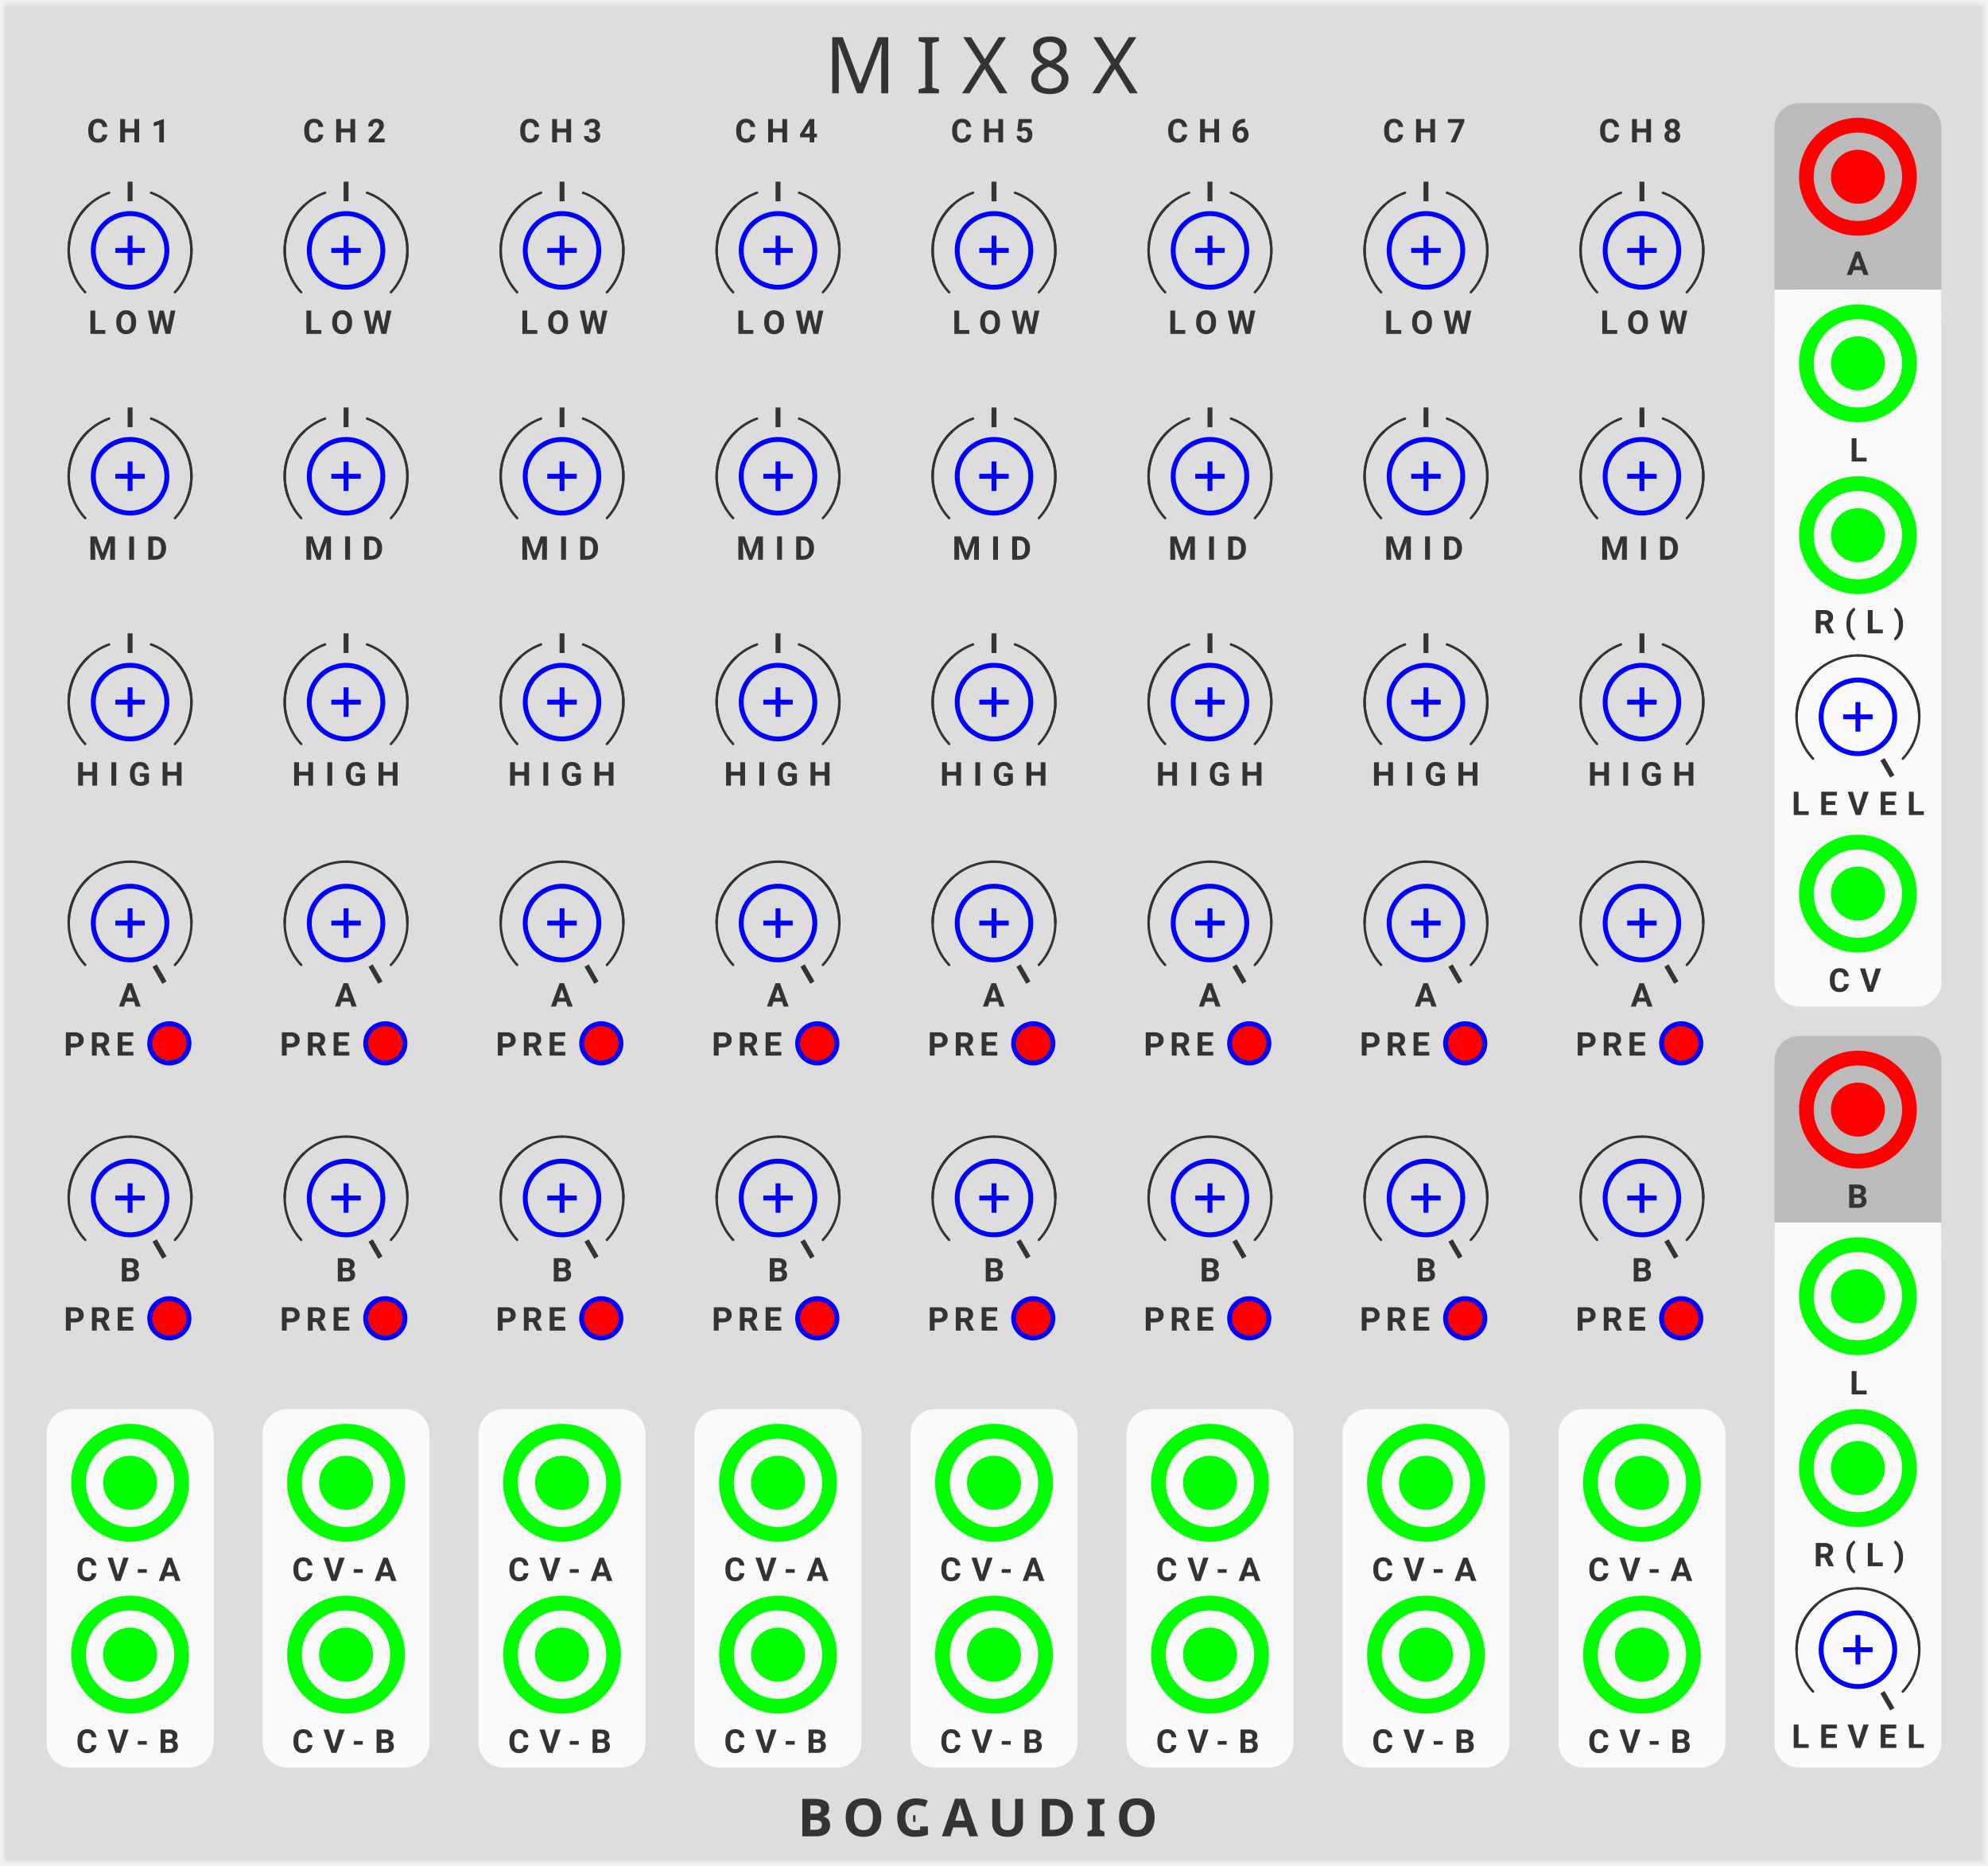
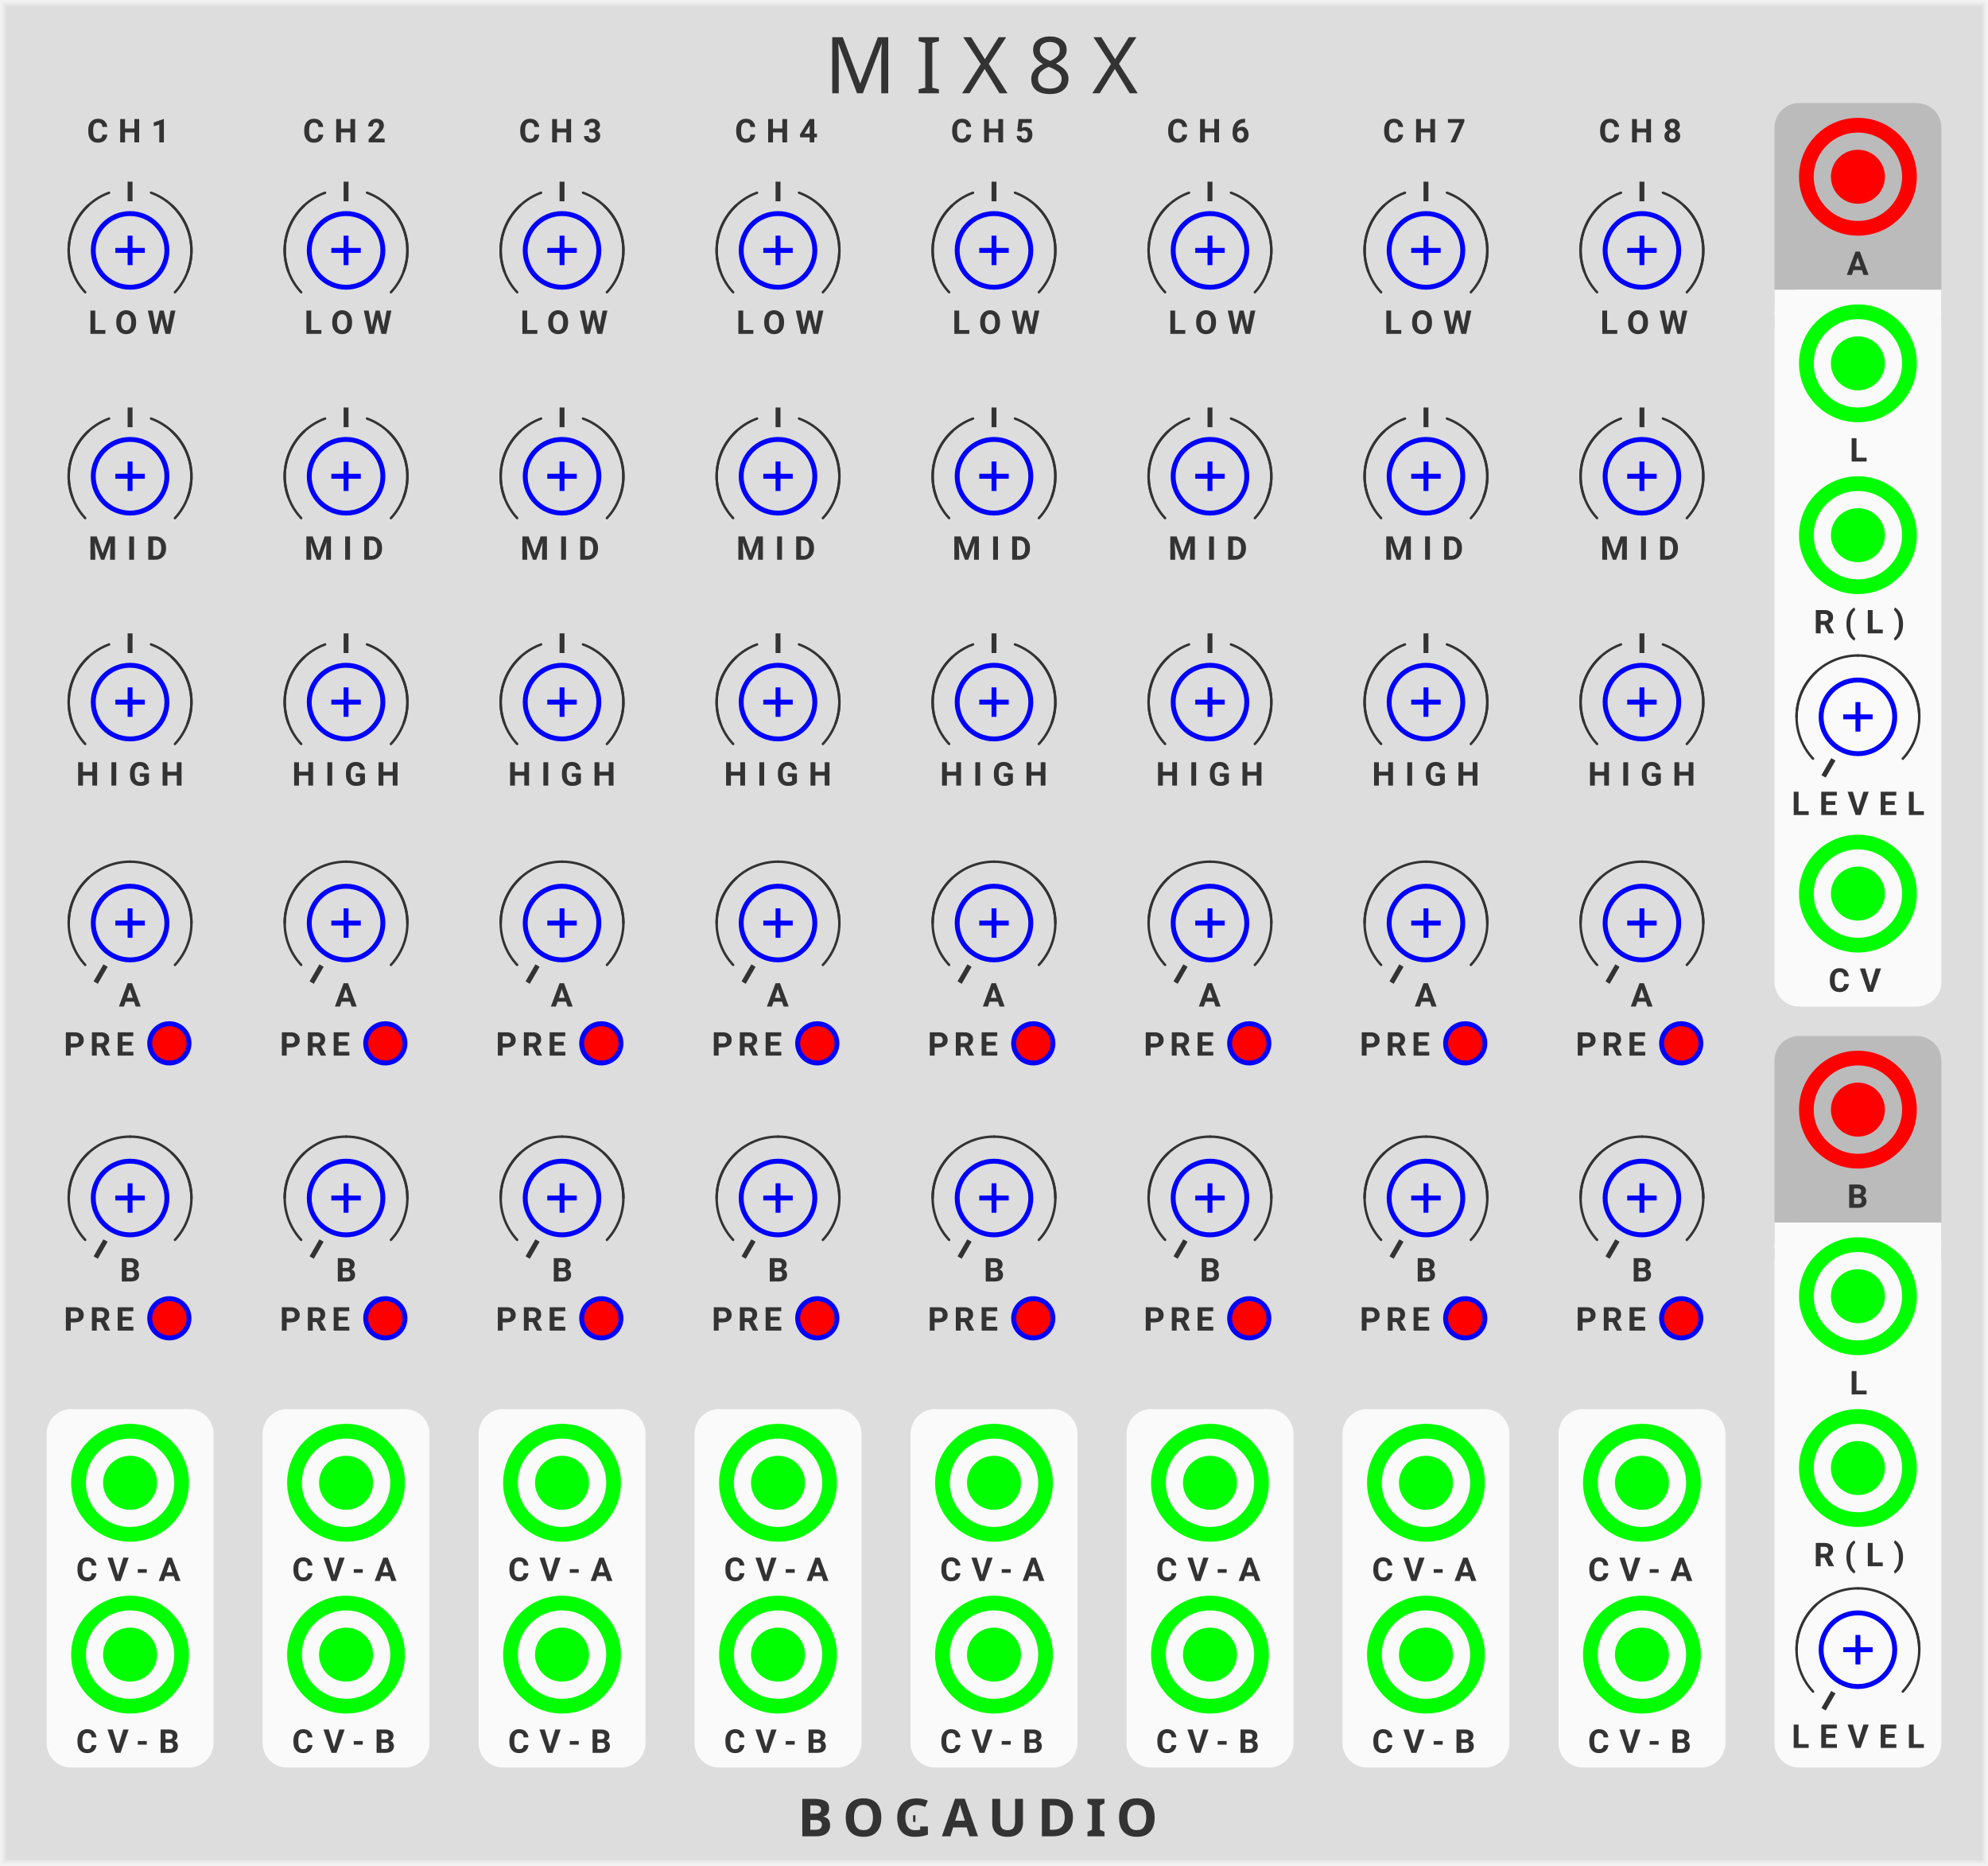
<svg xmlns="http://www.w3.org/2000/svg" xmlns:xlink="http://www.w3.org/1999/xlink" version="1.1" width="405" height="380" viewBox="0 0 405 380">
  <style>
    text {
      fill: #333;
      font-family: 'Roboto', sans-serif;
      font-weight: bold;
    }
    text.title {
      font-family: 'Comfortaa', sans-serif;
      font-weight: normal;
    }
    text.brand {
      font-family: 'Audiowide', sans-serif;
      font-weight: bold;
    }
  </style>
  <defs>
    <symbol id="knob-smallest" viewBox="0 0 16px 16px">
      <g transform="translate(8 8)">
        <polyline points="-3,0 3,0" stroke-width="1" stroke="#00f" />
        <polyline points="0,-3 0,3" stroke-width="1" stroke="#00f" />
        <circle r="7.5" stroke-width="1" stroke="#00f" fill="none" />
      </g>
    </symbol>
    <symbol id="knobguide-centertick" viewBox="0 0 40px 40px">
      <g transform="translate(20 20)">
        <g transform="rotate(-90) translate(10 0)">
          <polyline points="0,0 4,0" stroke-width="1" stroke="#333" />
        </g>
        <path d="M 0 -12.5 A 12.5 12.5 0 0 1 12.5 0" stroke="#333" stroke-width="0.5" stroke-linecap="round" fill="none" transform="rotate(20)" />
        <path d="M 0 -12.5 A 12.5 12.5 0 0 1 12.5 0" stroke="#333" stroke-width="0.5" stroke-linecap="round" fill="none" transform="rotate(43)" />
        <path d="M 0 -12.5 A 12.5 12.5 0 0 0 -12.5 0" stroke="#333" stroke-width="0.5" stroke-linecap="round" fill="none" transform="rotate(-20)" />
        <path d="M 0 -12.5 A 12.5 12.5 0 0 0 -12.5 0" stroke="#333" stroke-width="0.5" stroke-linecap="round" fill="none" transform="rotate(-43)" />
      </g>
    </symbol>
-     <symbol id="knobguide-maxtick" viewBox="0 0 40px 40px">
+     <symbol id="knobguide-mintick" viewBox="0 0 40px 40px">
      <g transform="translate(20 20)">
-         <g transform="rotate(60) translate(10 0)">
+         <g transform="rotate(-240) translate(10 0)">
          <polyline points="0,0 4,0" stroke-width="1" stroke="#333" />
        </g>
        <path d="M 0 -12.5 A 12.5 12.5 0 0 1 12.5 0" stroke="#333" stroke-width="0.5" stroke-linecap="round" fill="none" transform="rotate(0)" />
        <path d="M 0 -12.5 A 12.5 12.5 0 0 1 12.5 0" stroke="#333" stroke-width="0.5" stroke-linecap="round" fill="none" transform="rotate(43)" />
        <path d="M 0 -12.5 A 12.5 12.5 0 0 0 -12.5 0" stroke="#333" stroke-width="0.5" stroke-linecap="round" fill="none" transform="rotate(0)" />
        <path d="M 0 -12.5 A 12.5 12.5 0 0 0 -12.5 0" stroke="#333" stroke-width="0.5" stroke-linecap="round" fill="none" transform="rotate(-43)" />
      </g>
    </symbol>
    <symbol id="input" viewBox="0 0 24px 24px">
      <g transform="translate(12 12)">
        <circle cx="0" cy="0" r="5" stroke-width="1" stroke="#0f0" fill="#0f0" />
        <circle cx="0" cy="0" r="10.5" stroke-width="3" stroke="#0f0" fill="none" />
      </g>
    </symbol>
    <symbol id="output" viewBox="0 0 24px 24px">
      <g transform="translate(12 12)">
        <circle cx="0" cy="0" r="5" stroke-width="1" stroke="#f00" fill="#f00" />
        <circle cx="0" cy="0" r="10.5" stroke-width="3" stroke="#f00" fill="none" />
      </g>
    </symbol>
    <symbol id="button-small" viewBox="0 0 9px 9px">
      <g transform="translate(4.5 4.5)">
        <circle r="4" stroke-width="1" stroke="#00f" fill="#f00" />
      </g>
    </symbol>
    <symbol id="light-tiny" viewBox="0 0 1.1px 1.1px">
      <rect width="3.2" height="3.2" fill="#0f0" />
    </symbol>
  </defs>
  <rect width="100%" height="100%" fill="#ddd" />
  <polyline points="1,1 404,1 404,379 1,379 1,1" stroke="#e4e4e4" stroke-width="0.5" fill="none" />
  <polyline points="0.5,0.5 404.5,0.5 404.5,379.5 0.5,379.5 0.5,0.5" stroke="#ebebeb" stroke-width="0.8" fill="none" />
  <polyline points="0,0 405,0 405,380 0,380 0,0" stroke="#f2f2f2" stroke-width="1" fill="none" />
  <text class="title" x="168" y="19" font-size="12pt" letter-spacing="4px">MIX8X</text>
  <g transform="translate(162.5 374)">
    <text class="brand" font-size="8pt" letter-spacing="2px">BOGAUDIO</text>
    <rect width="3.0" height="3" fill="#ddd" transform="translate(24 -5)" />
  </g>
  <g transform="translate(4 20)">
    <text font-size="5pt" letter-spacing="2px" transform="translate(13.7 9)">CH1</text>
    <use id="LOW1_PARAM" xlink:href="#knob-smallest" transform="translate(14.5 23)" />
    <use xlink:href="#knobguide-centertick" transform="translate(2.5 11)" />
    <text font-size="5pt" letter-spacing="2px" transform="translate(14 48)">LOW</text>
    <use id="MID1_PARAM" xlink:href="#knob-smallest" transform="translate(14.5 69)" />
    <use xlink:href="#knobguide-centertick" transform="translate(2.5 57)" />
    <text font-size="5pt" letter-spacing="2px" transform="translate(14 94)">MID</text>
    <use id="HIGH1_PARAM" xlink:href="#knob-smallest" transform="translate(14.5 115)" />
    <use xlink:href="#knobguide-centertick" transform="translate(2.5 103)" />
    <text font-size="5pt" letter-spacing="2px" transform="translate(11.5 140)">HIGH</text>
    <use id="A1_PARAM" xlink:href="#knob-smallest" transform="translate(14.5 160)" />
-     <use xlink:href="#knobguide-maxtick" transform="translate(2.5 148)" />
+     <use xlink:href="#knobguide-mintick" transform="translate(2.5 148)" />
    <text font-size="5pt" letter-spacing="2px" transform="translate(20.2 185)">A</text>
    <text font-size="5pt" letter-spacing="1px" transform="translate(9 195)">PRE</text>
    <use id="PRE_A1_PARAM" xlink:href="#button-small" transform="translate(26 188)" />
    <use id="B1_PARAM" xlink:href="#knob-smallest" transform="translate(14.5 216)" />
-     <use xlink:href="#knobguide-maxtick" transform="translate(2.5 204)" />
+     <use xlink:href="#knobguide-mintick" transform="translate(2.5 204)" />
    <text font-size="5pt" letter-spacing="2px" transform="translate(20.4 241)">B</text>
    <text font-size="5pt" letter-spacing="1px" transform="translate(9 251)">PRE</text>
    <use id="PRE_B1_PARAM" xlink:href="#button-small" transform="translate(26 244)" />
    <g transform="translate(5.5 267)">
      <rect width="34" height="73" rx="5" fill="#fafafa" />
      <use id="A1_INPUT" xlink:href="#input" transform="translate(5 3)" />
      <text font-size="5pt" letter-spacing="2px" transform="translate(6 35)">CV-A</text>
      <use id="B1_INPUT" xlink:href="#input" transform="translate(5 38)" />
      <text font-size="5pt" letter-spacing="2px" transform="translate(6 70)">CV-B</text>
    </g>
  </g>
  <g transform="translate(48 20)">
    <text font-size="5pt" letter-spacing="2px" transform="translate(13.7 9)">CH2</text>
    <use id="LOW2_PARAM" xlink:href="#knob-smallest" transform="translate(14.5 23)" />
    <use xlink:href="#knobguide-centertick" transform="translate(2.5 11)" />
    <text font-size="5pt" letter-spacing="2px" transform="translate(14 48)">LOW</text>
    <use id="MID2_PARAM" xlink:href="#knob-smallest" transform="translate(14.5 69)" />
    <use xlink:href="#knobguide-centertick" transform="translate(2.5 57)" />
    <text font-size="5pt" letter-spacing="2px" transform="translate(14 94)">MID</text>
    <use id="HIGH2_PARAM" xlink:href="#knob-smallest" transform="translate(14.5 115)" />
    <use xlink:href="#knobguide-centertick" transform="translate(2.5 103)" />
    <text font-size="5pt" letter-spacing="2px" transform="translate(11.5 140)">HIGH</text>
    <use id="A2_PARAM" xlink:href="#knob-smallest" transform="translate(14.5 160)" />
-     <use xlink:href="#knobguide-maxtick" transform="translate(2.5 148)" />
+     <use xlink:href="#knobguide-mintick" transform="translate(2.5 148)" />
    <text font-size="5pt" letter-spacing="2px" transform="translate(20.2 185)">A</text>
    <text font-size="5pt" letter-spacing="1px" transform="translate(9 195)">PRE</text>
    <use id="PRE_A2_PARAM" xlink:href="#button-small" transform="translate(26 188)" />
    <use id="B2_PARAM" xlink:href="#knob-smallest" transform="translate(14.5 216)" />
-     <use xlink:href="#knobguide-maxtick" transform="translate(2.5 204)" />
+     <use xlink:href="#knobguide-mintick" transform="translate(2.5 204)" />
    <text font-size="5pt" letter-spacing="2px" transform="translate(20.4 241)">B</text>
    <text font-size="5pt" letter-spacing="1px" transform="translate(9 251)">PRE</text>
    <use id="PRE_B2_PARAM" xlink:href="#button-small" transform="translate(26 244)" />
    <g transform="translate(5.5 267)">
      <rect width="34" height="73" rx="5" fill="#fafafa" />
      <use id="A2_INPUT" xlink:href="#input" transform="translate(5 3)" />
      <text font-size="5pt" letter-spacing="2px" transform="translate(6 35)">CV-A</text>
      <use id="B2_INPUT" xlink:href="#input" transform="translate(5 38)" />
      <text font-size="5pt" letter-spacing="2px" transform="translate(6 70)">CV-B</text>
    </g>
  </g>
  <g transform="translate(92 20)">
    <text font-size="5pt" letter-spacing="2px" transform="translate(13.7 9)">CH3</text>
    <use id="LOW3_PARAM" xlink:href="#knob-smallest" transform="translate(14.5 23)" />
    <use xlink:href="#knobguide-centertick" transform="translate(2.5 11)" />
    <text font-size="5pt" letter-spacing="2px" transform="translate(14 48)">LOW</text>
    <use id="MID3_PARAM" xlink:href="#knob-smallest" transform="translate(14.5 69)" />
    <use xlink:href="#knobguide-centertick" transform="translate(2.5 57)" />
    <text font-size="5pt" letter-spacing="2px" transform="translate(14 94)">MID</text>
    <use id="HIGH3_PARAM" xlink:href="#knob-smallest" transform="translate(14.5 115)" />
    <use xlink:href="#knobguide-centertick" transform="translate(2.5 103)" />
    <text font-size="5pt" letter-spacing="2px" transform="translate(11.5 140)">HIGH</text>
    <use id="A3_PARAM" xlink:href="#knob-smallest" transform="translate(14.5 160)" />
-     <use xlink:href="#knobguide-maxtick" transform="translate(2.5 148)" />
+     <use xlink:href="#knobguide-mintick" transform="translate(2.5 148)" />
    <text font-size="5pt" letter-spacing="2px" transform="translate(20.2 185)">A</text>
    <text font-size="5pt" letter-spacing="1px" transform="translate(9 195)">PRE</text>
    <use id="PRE_A3_PARAM" xlink:href="#button-small" transform="translate(26 188)" />
    <use id="B3_PARAM" xlink:href="#knob-smallest" transform="translate(14.5 216)" />
-     <use xlink:href="#knobguide-maxtick" transform="translate(2.5 204)" />
+     <use xlink:href="#knobguide-mintick" transform="translate(2.5 204)" />
    <text font-size="5pt" letter-spacing="2px" transform="translate(20.4 241)">B</text>
    <text font-size="5pt" letter-spacing="1px" transform="translate(9 251)">PRE</text>
    <use id="PRE_B3_PARAM" xlink:href="#button-small" transform="translate(26 244)" />
    <g transform="translate(5.5 267)">
      <rect width="34" height="73" rx="5" fill="#fafafa" />
      <use id="A3_INPUT" xlink:href="#input" transform="translate(5 3)" />
      <text font-size="5pt" letter-spacing="2px" transform="translate(6 35)">CV-A</text>
      <use id="B3_INPUT" xlink:href="#input" transform="translate(5 38)" />
      <text font-size="5pt" letter-spacing="2px" transform="translate(6 70)">CV-B</text>
    </g>
  </g>
  <g transform="translate(136 20)">
    <text font-size="5pt" letter-spacing="2px" transform="translate(13.7 9)">CH4</text>
    <use id="LOW4_PARAM" xlink:href="#knob-smallest" transform="translate(14.5 23)" />
    <use xlink:href="#knobguide-centertick" transform="translate(2.5 11)" />
    <text font-size="5pt" letter-spacing="2px" transform="translate(14 48)">LOW</text>
    <use id="MID4_PARAM" xlink:href="#knob-smallest" transform="translate(14.5 69)" />
    <use xlink:href="#knobguide-centertick" transform="translate(2.5 57)" />
    <text font-size="5pt" letter-spacing="2px" transform="translate(14 94)">MID</text>
    <use id="HIGH4_PARAM" xlink:href="#knob-smallest" transform="translate(14.5 115)" />
    <use xlink:href="#knobguide-centertick" transform="translate(2.5 103)" />
    <text font-size="5pt" letter-spacing="2px" transform="translate(11.5 140)">HIGH</text>
    <use id="A4_PARAM" xlink:href="#knob-smallest" transform="translate(14.5 160)" />
-     <use xlink:href="#knobguide-maxtick" transform="translate(2.5 148)" />
+     <use xlink:href="#knobguide-mintick" transform="translate(2.5 148)" />
    <text font-size="5pt" letter-spacing="2px" transform="translate(20.2 185)">A</text>
    <text font-size="5pt" letter-spacing="1px" transform="translate(9 195)">PRE</text>
    <use id="PRE_A4_PARAM" xlink:href="#button-small" transform="translate(26 188)" />
    <use id="B4_PARAM" xlink:href="#knob-smallest" transform="translate(14.5 216)" />
-     <use xlink:href="#knobguide-maxtick" transform="translate(2.5 204)" />
+     <use xlink:href="#knobguide-mintick" transform="translate(2.5 204)" />
    <text font-size="5pt" letter-spacing="2px" transform="translate(20.4 241)">B</text>
    <text font-size="5pt" letter-spacing="1px" transform="translate(9 251)">PRE</text>
    <use id="PRE_B4_PARAM" xlink:href="#button-small" transform="translate(26 244)" />
    <g transform="translate(5.5 267)">
      <rect width="34" height="73" rx="5" fill="#fafafa" />
      <use id="A4_INPUT" xlink:href="#input" transform="translate(5 3)" />
      <text font-size="5pt" letter-spacing="2px" transform="translate(6 35)">CV-A</text>
      <use id="B4_INPUT" xlink:href="#input" transform="translate(5 38)" />
      <text font-size="5pt" letter-spacing="2px" transform="translate(6 70)">CV-B</text>
    </g>
  </g>
  <g transform="translate(180 20)">
    <text font-size="5pt" letter-spacing="2px" transform="translate(13.7 9)">CH5</text>
    <use id="LOW5_PARAM" xlink:href="#knob-smallest" transform="translate(14.5 23)" />
    <use xlink:href="#knobguide-centertick" transform="translate(2.5 11)" />
    <text font-size="5pt" letter-spacing="2px" transform="translate(14 48)">LOW</text>
    <use id="MID5_PARAM" xlink:href="#knob-smallest" transform="translate(14.5 69)" />
    <use xlink:href="#knobguide-centertick" transform="translate(2.5 57)" />
    <text font-size="5pt" letter-spacing="2px" transform="translate(14 94)">MID</text>
    <use id="HIGH5_PARAM" xlink:href="#knob-smallest" transform="translate(14.5 115)" />
    <use xlink:href="#knobguide-centertick" transform="translate(2.5 103)" />
    <text font-size="5pt" letter-spacing="2px" transform="translate(11.5 140)">HIGH</text>
    <use id="A5_PARAM" xlink:href="#knob-smallest" transform="translate(14.5 160)" />
-     <use xlink:href="#knobguide-maxtick" transform="translate(2.5 148)" />
+     <use xlink:href="#knobguide-mintick" transform="translate(2.5 148)" />
    <text font-size="5pt" letter-spacing="2px" transform="translate(20.2 185)">A</text>
    <text font-size="5pt" letter-spacing="1px" transform="translate(9 195)">PRE</text>
    <use id="PRE_A5_PARAM" xlink:href="#button-small" transform="translate(26 188)" />
    <use id="B5_PARAM" xlink:href="#knob-smallest" transform="translate(14.5 216)" />
-     <use xlink:href="#knobguide-maxtick" transform="translate(2.5 204)" />
+     <use xlink:href="#knobguide-mintick" transform="translate(2.5 204)" />
    <text font-size="5pt" letter-spacing="2px" transform="translate(20.4 241)">B</text>
    <text font-size="5pt" letter-spacing="1px" transform="translate(9 251)">PRE</text>
    <use id="PRE_B5_PARAM" xlink:href="#button-small" transform="translate(26 244)" />
    <g transform="translate(5.5 267)">
      <rect width="34" height="73" rx="5" fill="#fafafa" />
      <use id="A5_INPUT" xlink:href="#input" transform="translate(5 3)" />
      <text font-size="5pt" letter-spacing="2px" transform="translate(6 35)">CV-A</text>
      <use id="B5_INPUT" xlink:href="#input" transform="translate(5 38)" />
      <text font-size="5pt" letter-spacing="2px" transform="translate(6 70)">CV-B</text>
    </g>
  </g>
  <g transform="translate(224 20)">
    <text font-size="5pt" letter-spacing="2px" transform="translate(13.7 9)">CH6</text>
    <use id="LOW6_PARAM" xlink:href="#knob-smallest" transform="translate(14.5 23)" />
    <use xlink:href="#knobguide-centertick" transform="translate(2.5 11)" />
    <text font-size="5pt" letter-spacing="2px" transform="translate(14 48)">LOW</text>
    <use id="MID6_PARAM" xlink:href="#knob-smallest" transform="translate(14.5 69)" />
    <use xlink:href="#knobguide-centertick" transform="translate(2.5 57)" />
    <text font-size="5pt" letter-spacing="2px" transform="translate(14 94)">MID</text>
    <use id="HIGH6_PARAM" xlink:href="#knob-smallest" transform="translate(14.5 115)" />
    <use xlink:href="#knobguide-centertick" transform="translate(2.5 103)" />
    <text font-size="5pt" letter-spacing="2px" transform="translate(11.5 140)">HIGH</text>
    <use id="A6_PARAM" xlink:href="#knob-smallest" transform="translate(14.5 160)" />
-     <use xlink:href="#knobguide-maxtick" transform="translate(2.5 148)" />
+     <use xlink:href="#knobguide-mintick" transform="translate(2.5 148)" />
    <text font-size="5pt" letter-spacing="2px" transform="translate(20.2 185)">A</text>
    <text font-size="5pt" letter-spacing="1px" transform="translate(9 195)">PRE</text>
    <use id="PRE_A6_PARAM" xlink:href="#button-small" transform="translate(26 188)" />
    <use id="B6_PARAM" xlink:href="#knob-smallest" transform="translate(14.5 216)" />
-     <use xlink:href="#knobguide-maxtick" transform="translate(2.5 204)" />
+     <use xlink:href="#knobguide-mintick" transform="translate(2.5 204)" />
    <text font-size="5pt" letter-spacing="2px" transform="translate(20.4 241)">B</text>
    <text font-size="5pt" letter-spacing="1px" transform="translate(9 251)">PRE</text>
    <use id="PRE_B6_PARAM" xlink:href="#button-small" transform="translate(26 244)" />
    <g transform="translate(5.5 267)">
      <rect width="34" height="73" rx="5" fill="#fafafa" />
      <use id="A6_INPUT" xlink:href="#input" transform="translate(5 3)" />
      <text font-size="5pt" letter-spacing="2px" transform="translate(6 35)">CV-A</text>
      <use id="B6_INPUT" xlink:href="#input" transform="translate(5 38)" />
      <text font-size="5pt" letter-spacing="2px" transform="translate(6 70)">CV-B</text>
    </g>
  </g>
  <g transform="translate(268 20)">
    <text font-size="5pt" letter-spacing="2px" transform="translate(13.7 9)">CH7</text>
    <use id="LOW7_PARAM" xlink:href="#knob-smallest" transform="translate(14.5 23)" />
    <use xlink:href="#knobguide-centertick" transform="translate(2.5 11)" />
    <text font-size="5pt" letter-spacing="2px" transform="translate(14 48)">LOW</text>
    <use id="MID7_PARAM" xlink:href="#knob-smallest" transform="translate(14.5 69)" />
    <use xlink:href="#knobguide-centertick" transform="translate(2.5 57)" />
    <text font-size="5pt" letter-spacing="2px" transform="translate(14 94)">MID</text>
    <use id="HIGH7_PARAM" xlink:href="#knob-smallest" transform="translate(14.5 115)" />
    <use xlink:href="#knobguide-centertick" transform="translate(2.5 103)" />
    <text font-size="5pt" letter-spacing="2px" transform="translate(11.5 140)">HIGH</text>
    <use id="A7_PARAM" xlink:href="#knob-smallest" transform="translate(14.5 160)" />
-     <use xlink:href="#knobguide-maxtick" transform="translate(2.5 148)" />
+     <use xlink:href="#knobguide-mintick" transform="translate(2.5 148)" />
    <text font-size="5pt" letter-spacing="2px" transform="translate(20.2 185)">A</text>
    <text font-size="5pt" letter-spacing="1px" transform="translate(9 195)">PRE</text>
    <use id="PRE_A7_PARAM" xlink:href="#button-small" transform="translate(26 188)" />
    <use id="B7_PARAM" xlink:href="#knob-smallest" transform="translate(14.5 216)" />
-     <use xlink:href="#knobguide-maxtick" transform="translate(2.5 204)" />
+     <use xlink:href="#knobguide-mintick" transform="translate(2.5 204)" />
    <text font-size="5pt" letter-spacing="2px" transform="translate(20.4 241)">B</text>
    <text font-size="5pt" letter-spacing="1px" transform="translate(9 251)">PRE</text>
    <use id="PRE_B7_PARAM" xlink:href="#button-small" transform="translate(26 244)" />
    <g transform="translate(5.5 267)">
      <rect width="34" height="73" rx="5" fill="#fafafa" />
      <use id="A7_INPUT" xlink:href="#input" transform="translate(5 3)" />
      <text font-size="5pt" letter-spacing="2px" transform="translate(6 35)">CV-A</text>
      <use id="B7_INPUT" xlink:href="#input" transform="translate(5 38)" />
      <text font-size="5pt" letter-spacing="2px" transform="translate(6 70)">CV-B</text>
    </g>
  </g>
  <g transform="translate(312 20)">
    <text font-size="5pt" letter-spacing="2px" transform="translate(13.7 9)">CH8</text>
    <use id="LOW8_PARAM" xlink:href="#knob-smallest" transform="translate(14.5 23)" />
    <use xlink:href="#knobguide-centertick" transform="translate(2.5 11)" />
    <text font-size="5pt" letter-spacing="2px" transform="translate(14 48)">LOW</text>
    <use id="MID8_PARAM" xlink:href="#knob-smallest" transform="translate(14.5 69)" />
    <use xlink:href="#knobguide-centertick" transform="translate(2.5 57)" />
    <text font-size="5pt" letter-spacing="2px" transform="translate(14 94)">MID</text>
    <use id="HIGH8_PARAM" xlink:href="#knob-smallest" transform="translate(14.5 115)" />
    <use xlink:href="#knobguide-centertick" transform="translate(2.5 103)" />
    <text font-size="5pt" letter-spacing="2px" transform="translate(11.5 140)">HIGH</text>
    <use id="A8_PARAM" xlink:href="#knob-smallest" transform="translate(14.5 160)" />
-     <use xlink:href="#knobguide-maxtick" transform="translate(2.5 148)" />
+     <use xlink:href="#knobguide-mintick" transform="translate(2.5 148)" />
    <text font-size="5pt" letter-spacing="2px" transform="translate(20.2 185)">A</text>
    <text font-size="5pt" letter-spacing="1px" transform="translate(9 195)">PRE</text>
    <use id="PRE_A8_PARAM" xlink:href="#button-small" transform="translate(26 188)" />
    <use id="B8_PARAM" xlink:href="#knob-smallest" transform="translate(14.5 216)" />
-     <use xlink:href="#knobguide-maxtick" transform="translate(2.5 204)" />
+     <use xlink:href="#knobguide-mintick" transform="translate(2.5 204)" />
    <text font-size="5pt" letter-spacing="2px" transform="translate(20.4 241)">B</text>
    <text font-size="5pt" letter-spacing="1px" transform="translate(9 251)">PRE</text>
    <use id="PRE_B8_PARAM" xlink:href="#button-small" transform="translate(26 244)" />
    <g transform="translate(5.5 267)">
      <rect width="34" height="73" rx="5" fill="#fafafa" />
      <use id="A8_INPUT" xlink:href="#input" transform="translate(5 3)" />
      <text font-size="5pt" letter-spacing="2px" transform="translate(6 35)">CV-A</text>
      <use id="B8_INPUT" xlink:href="#input" transform="translate(5 38)" />
      <text font-size="5pt" letter-spacing="2px" transform="translate(6 70)">CV-B</text>
    </g>
  </g>
  <g transform="translate(356 20)">
    <g transform="translate(5.5 1)">
      <rect width="34" height="50" rx="5" fill="#bbb" />
      <use id="SEND_A_OUTPUT" xlink:href="#output" transform="translate(5 3)" />
      <text font-size="5pt" letter-spacing="2px" transform="translate(14.7 35)">A</text>
      <rect width="34" height="146" rx="5" fill="#fafafa" transform="translate(0 38)" />
      <rect width="34" height="5" fill="#fafafa" transform="translate(0 38)" />
      <use id="L_A_INPUT" xlink:href="#input" transform="translate(5 41)" />
      <text font-size="5pt" letter-spacing="2px" transform="translate(15.3 73)">L</text>
      <use id="R_A_INPUT" xlink:href="#input" transform="translate(5 76)" />
      <text font-size="5pt" letter-spacing="2px" transform="translate(8 108)">R(L)</text>
      <use id="LEVEL_A_PARAM" xlink:href="#knob-smallest" transform="translate(9 117)" />
      <text font-size="5pt" letter-spacing="2px" transform="translate(3.5 145)">LEVEL</text>
      <use id="LEVEL_A_INPUT" xlink:href="#input" transform="translate(5 149)" />
      <text font-size="5pt" letter-spacing="2px" transform="translate(11 181)">CV</text>
    </g>
-     <use xlink:href="#knobguide-maxtick" transform="translate(2.5 106)" />
+     <use xlink:href="#knobguide-mintick" transform="translate(2.5 106)" />
    <g transform="translate(5.5 191)">
      <rect width="34" height="50" rx="5" fill="#bbb" />
      <use id="SEND_B_OUTPUT" xlink:href="#output" transform="translate(5 3)" />
      <text font-size="5pt" letter-spacing="2px" transform="translate(14.8 35)">B</text>
      <rect width="34" height="111" rx="5" fill="#fafafa" transform="translate(0 38)" />
      <rect width="34" height="5" fill="#fafafa" transform="translate(0 38)" />
      <use id="L_B_INPUT" xlink:href="#input" transform="translate(5 41)" />
      <text font-size="5pt" letter-spacing="2px" transform="translate(15.3 73)">L</text>
      <use id="R_B_INPUT" xlink:href="#input" transform="translate(5 76)" />
      <text font-size="5pt" letter-spacing="2px" transform="translate(8 108)">R(L)</text>
      <use id="LEVEL_B_PARAM" xlink:href="#knob-smallest" transform="translate(9 117)" />
      <text font-size="5pt" letter-spacing="2px" transform="translate(3.5 145)">LEVEL</text>
    </g>
-     <use xlink:href="#knobguide-maxtick" transform="translate(2.5 296)" />
+     <use xlink:href="#knobguide-mintick" transform="translate(2.5 296)" />
  </g>
</svg>
